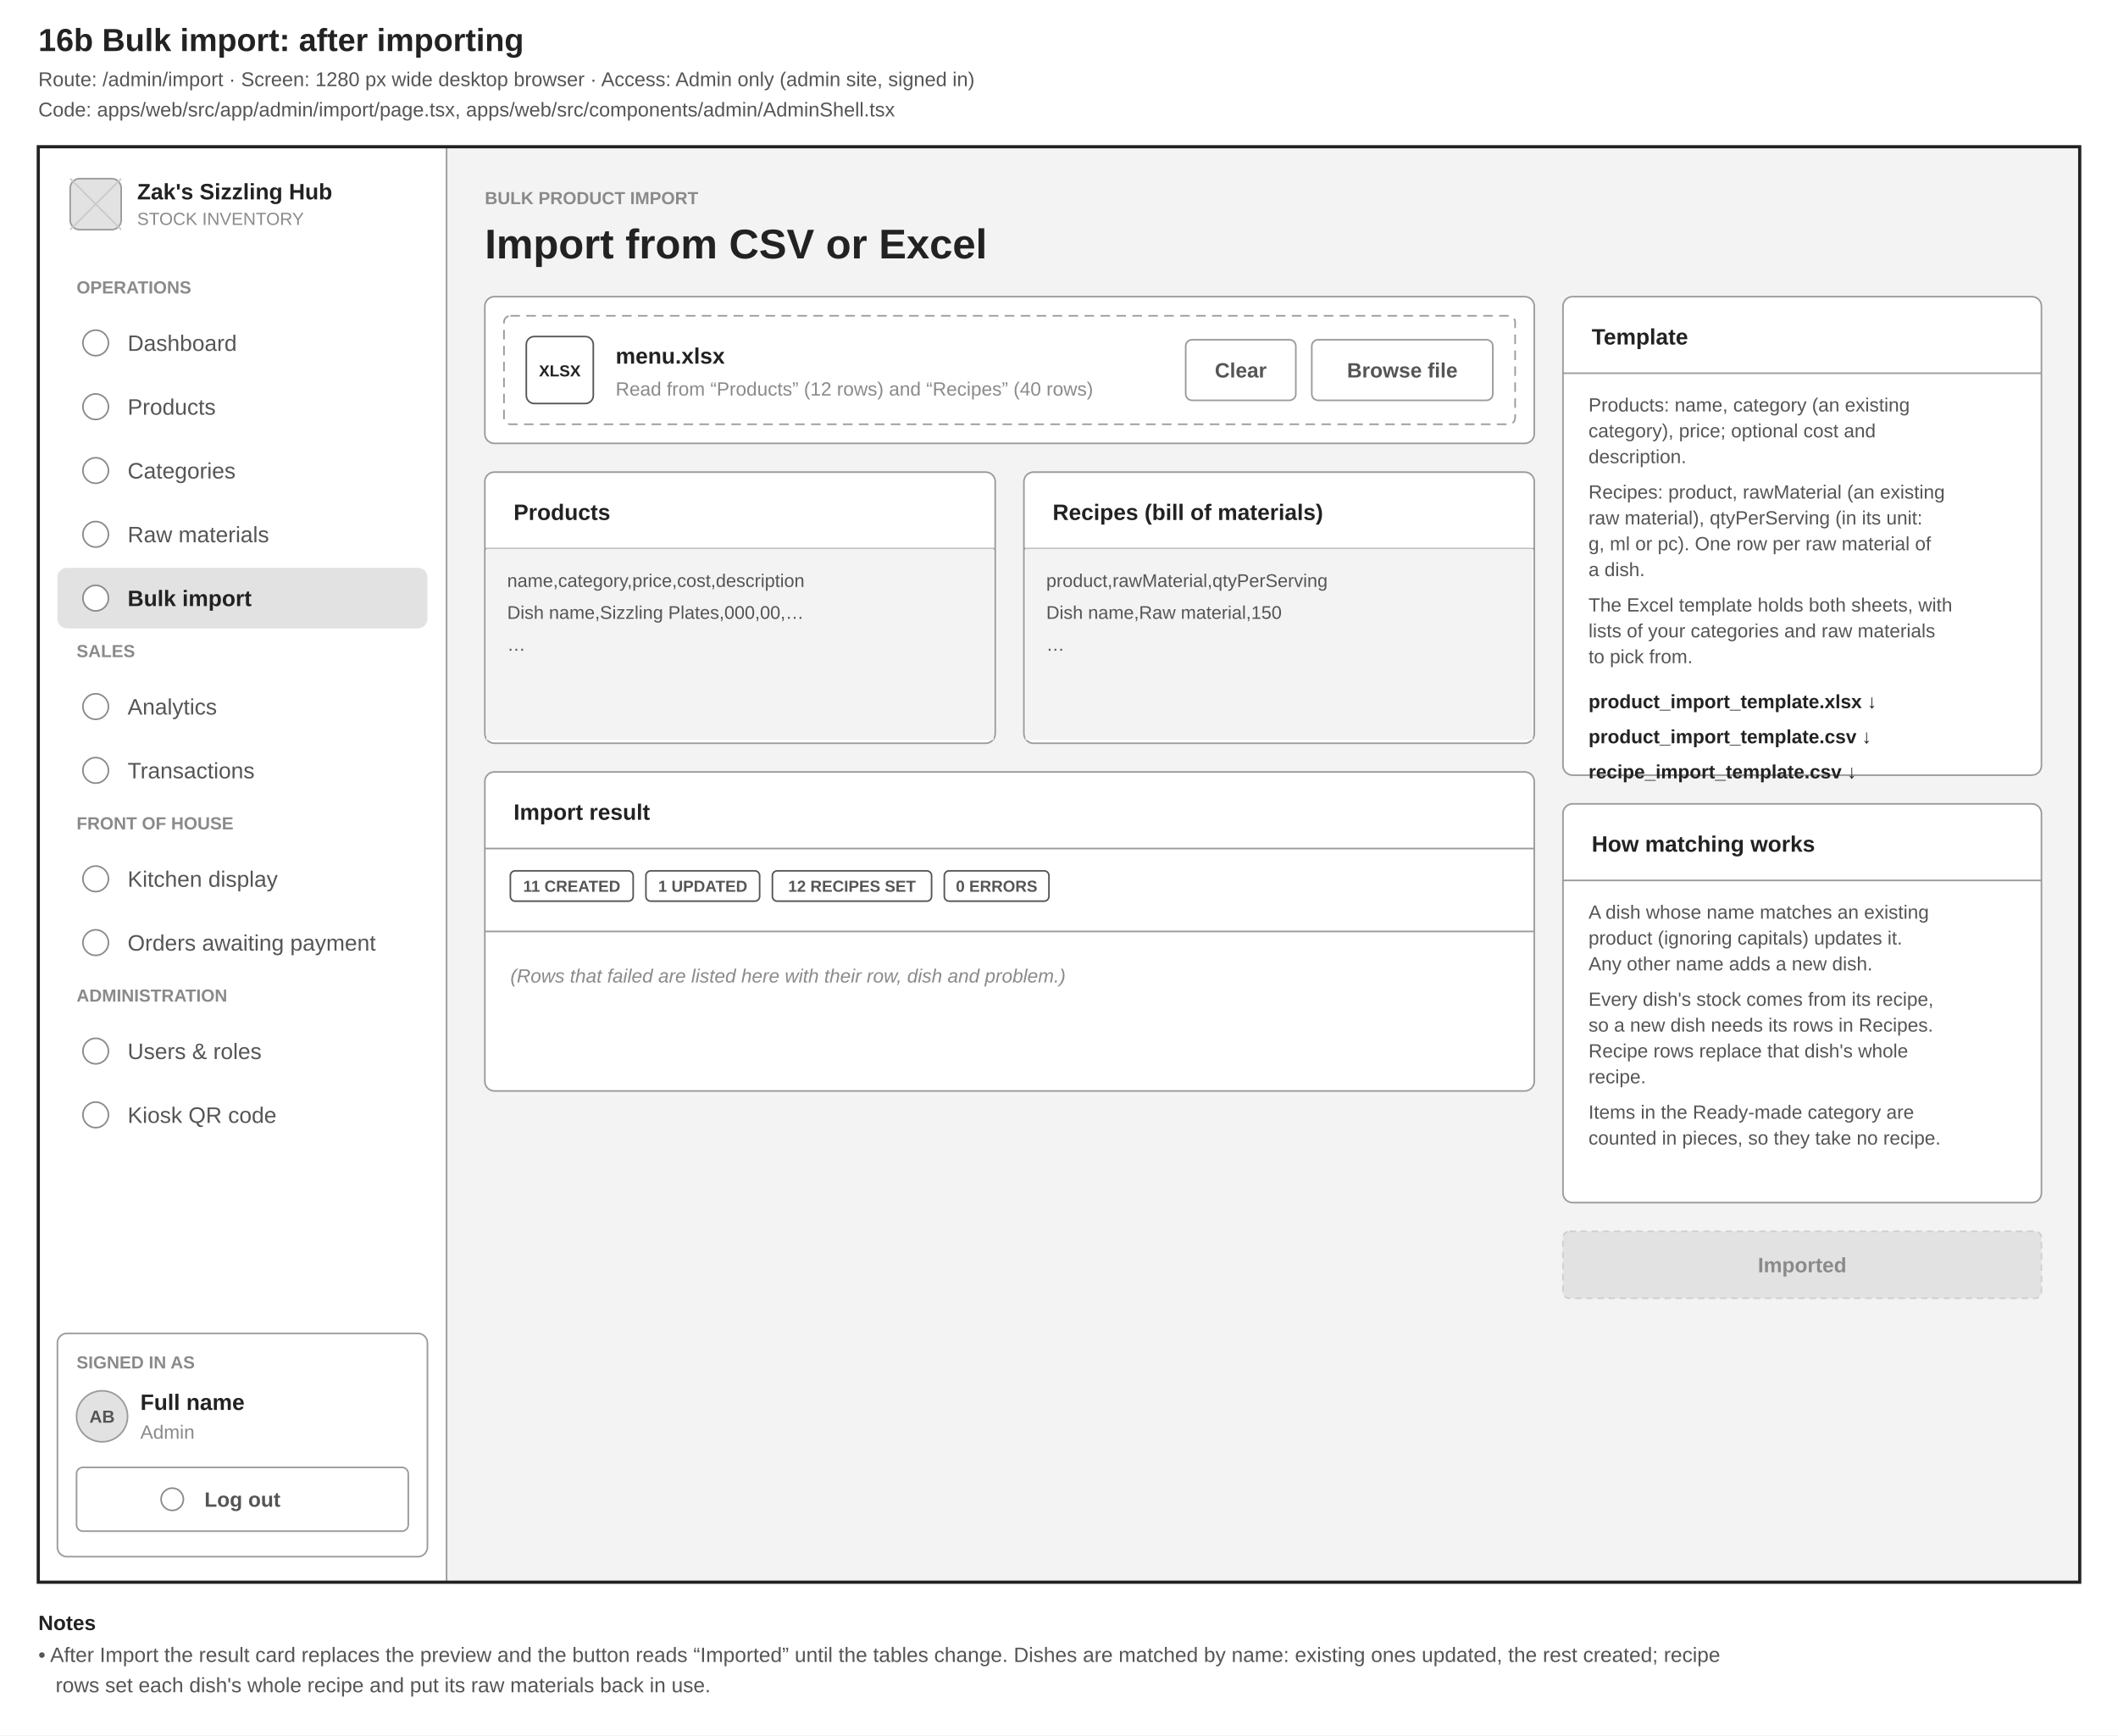
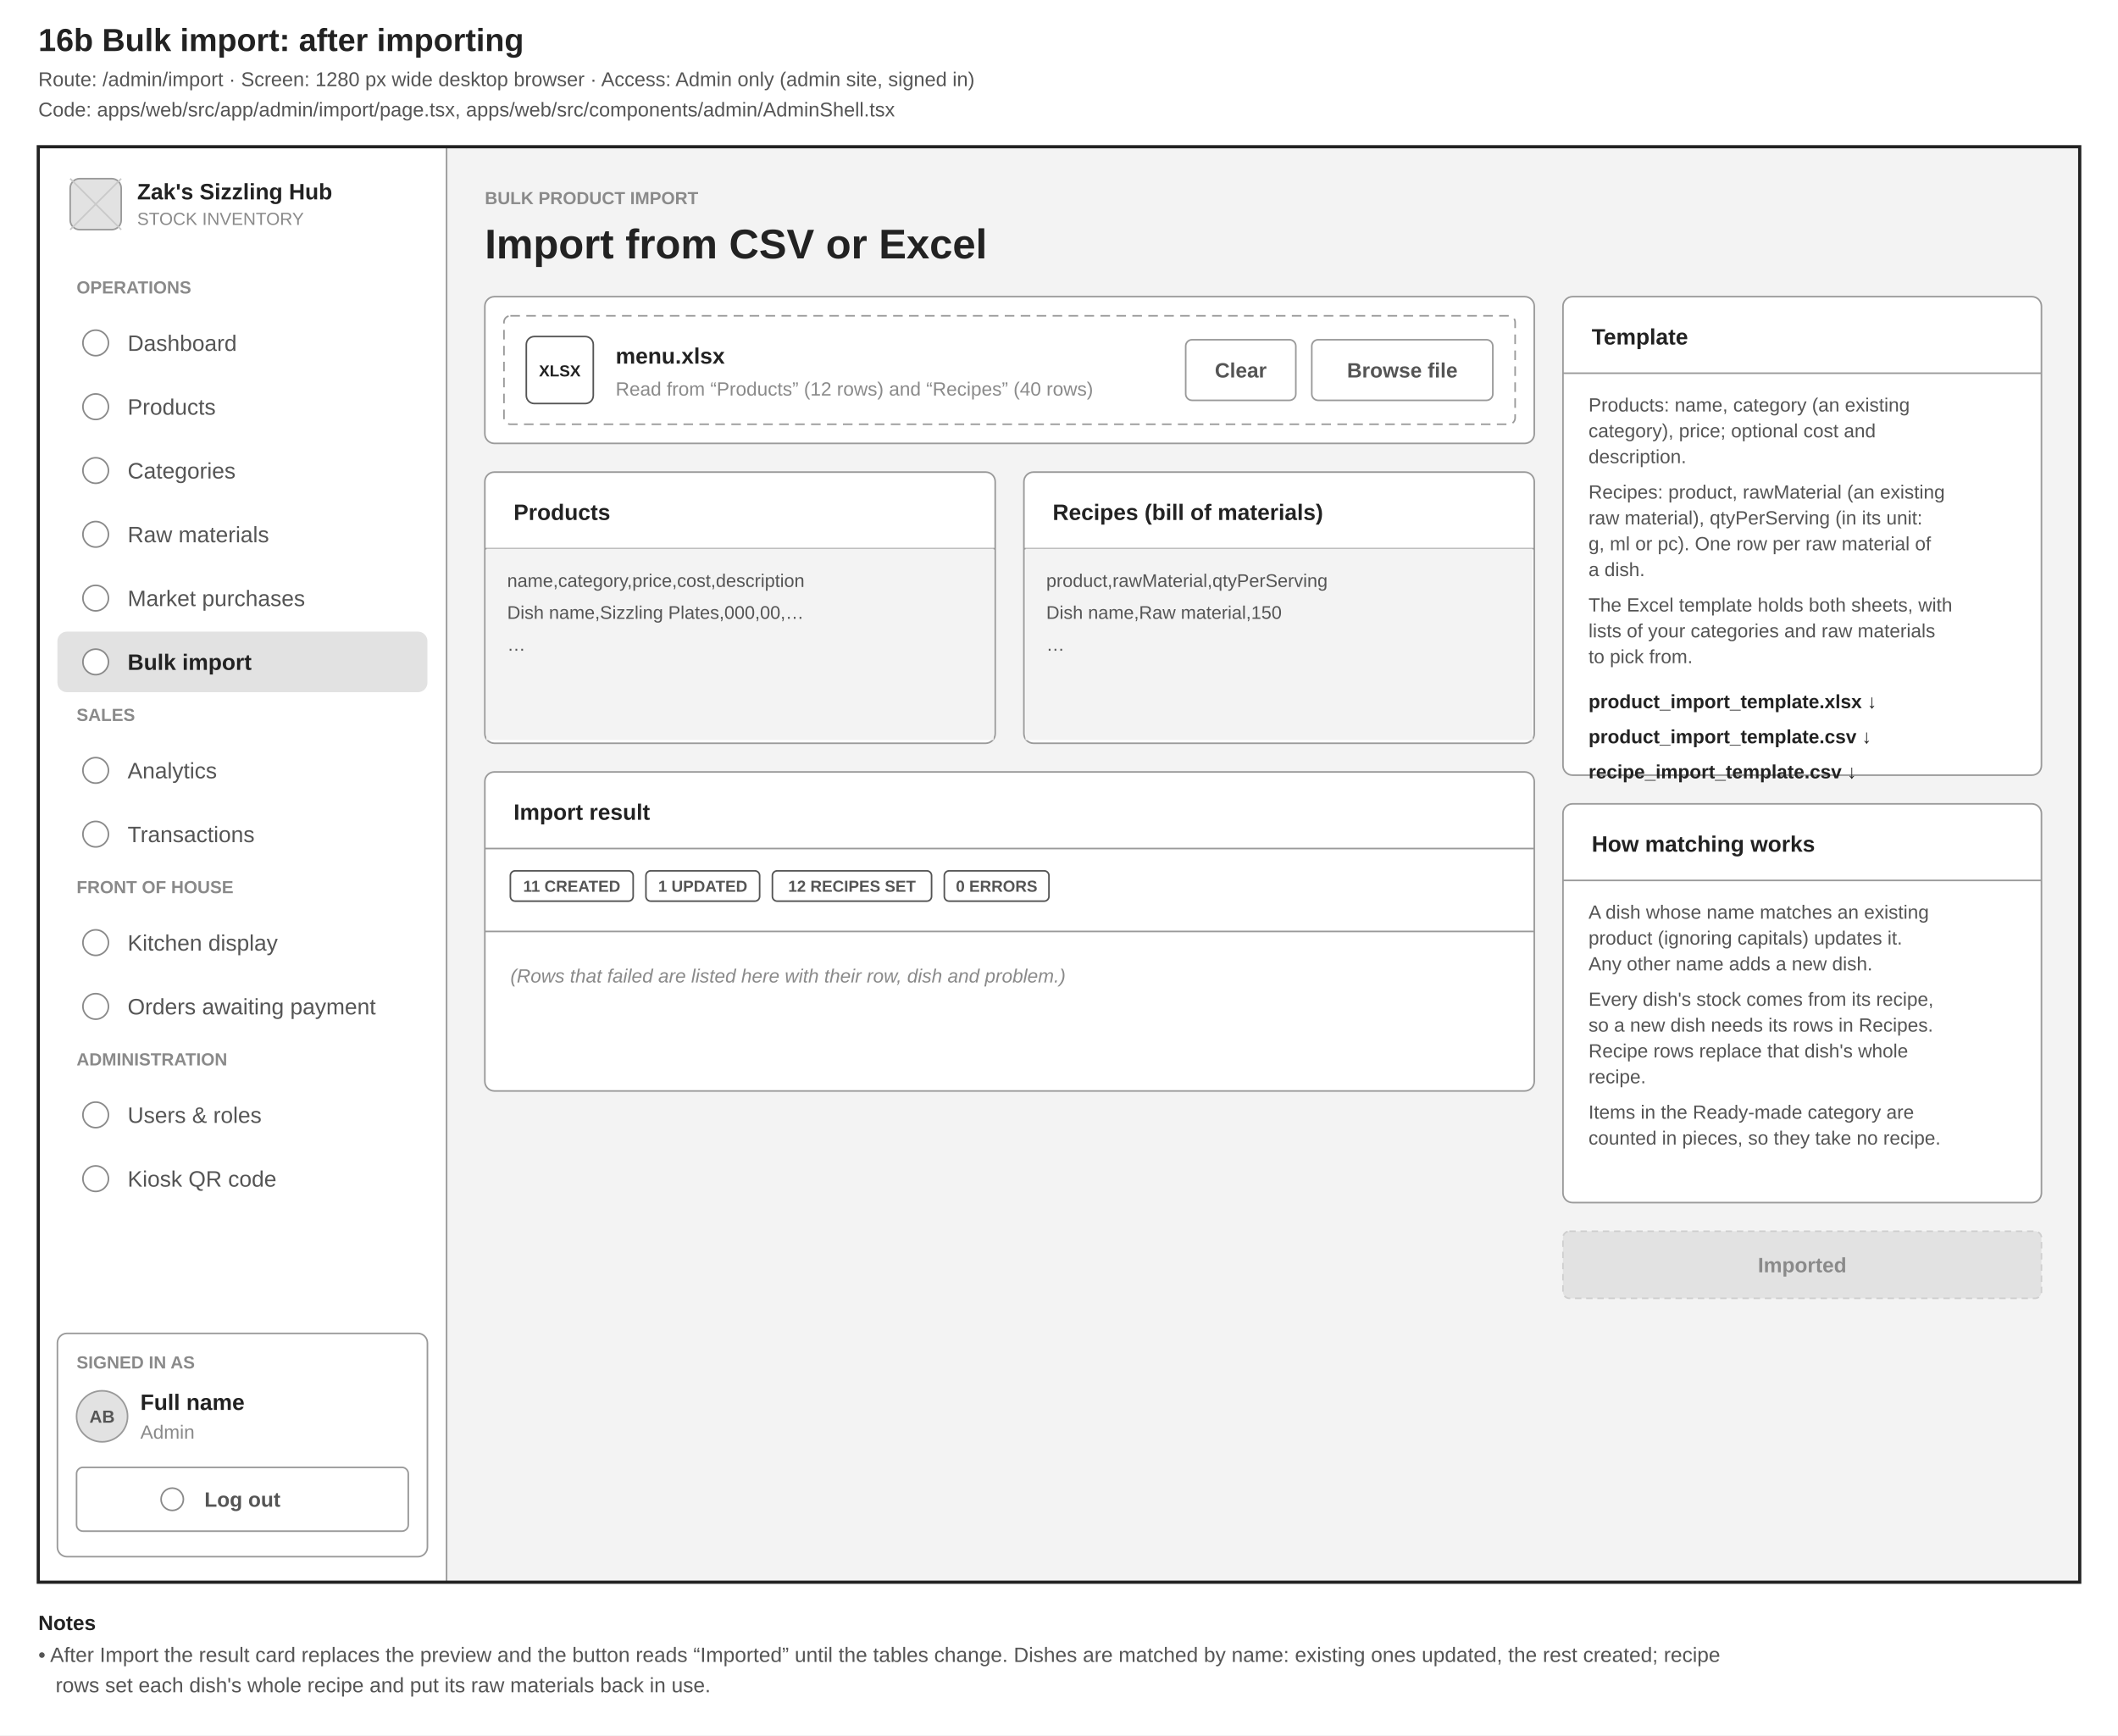
<svg xmlns="http://www.w3.org/2000/svg" width="1328" height="1088" viewBox="0 0 1328 1088">
  <rect x="0" y="0" width="1328" height="1088" fill="#ffffff" />
  <text x="24" y="32" font-family="Arial, Helvetica, sans-serif" font-size="20" font-weight="700" fill="#222222">16b  Bulk import: after importing</text>
  <text x="24" y="54" font-family="Arial, Helvetica, sans-serif" font-size="12.5" fill="#555555">Route: /admin/import   ·   Screen: 1280 px wide desktop browser   ·   Access: Admin only (admin site, signed in)</text>
  <text x="24" y="73" font-family="Arial, Helvetica, sans-serif" font-size="12.5" fill="#555555">Code: apps/web/src/app/admin/import/page.tsx, apps/web/src/components/admin/AdminShell.tsx</text>
  <text x="24" y="1022" font-family="Arial, Helvetica, sans-serif" font-size="13" font-weight="700" fill="#222222">Notes</text>
  <text x="24" y="1042" font-family="Arial, Helvetica, sans-serif" font-size="13" fill="#555555" xml:space="preserve">• After Import the result card replaces the preview and the button reads “Imported” until the tables change. Dishes are matched by name: existing ones updated, the rest created; recipe</text>
  <text x="24" y="1061" font-family="Arial, Helvetica, sans-serif" font-size="13" fill="#555555" xml:space="preserve">   rows set each dish's whole recipe and put its raw materials back in use.</text>
  <g transform="translate(24,92)">
    <clipPath id="frame">
      <rect x="0" y="0" width="1280" height="900" />
    </clipPath>
    <g clip-path="url(#frame)">
      <rect x="0" y="0" width="1280" height="900" fill="#ffffff" />
      <rect x="0" y="0" width="1280" height="900" rx="0" fill="#f3f3f3" stroke="none" />
      <rect x="0" y="0" width="256" height="900" rx="0" fill="#ffffff" stroke="none" />
      <line x1="256" y1="0" x2="256" y2="900" stroke="#9a9a9a" stroke-width="1" />
      <rect x="20" y="20" width="32" height="32" rx="6" fill="#e2e2e2" stroke="#9a9a9a" stroke-width="1" />
      <line x1="20" y1="20" x2="52" y2="52" stroke="#c9c9c9" stroke-width="1" />
      <line x1="52" y1="20" x2="20" y2="52" stroke="#c9c9c9" stroke-width="1" />
      <text x="62" y="33" font-family="Arial, Helvetica, sans-serif" font-size="14" font-weight="700" text-anchor="start" fill="#222222">Zak's Sizzling Hub</text>
      <text x="62" y="49" font-family="Arial, Helvetica, sans-serif" font-size="11" font-weight="400" text-anchor="start" fill="#8a8a8a">STOCK INVENTORY</text>
      <text x="24" y="92" font-family="Arial, Helvetica, sans-serif" font-size="11" font-weight="700" text-anchor="start" fill="#8a8a8a">OPERATIONS</text>
      <circle cx="36" cy="123" r="8" fill="#ffffff" stroke="#8a8a8a" stroke-width="1" />
      <text x="56" y="128" font-family="Arial, Helvetica, sans-serif" font-size="14" font-weight="400" text-anchor="start" fill="#555555">Dashboard</text>
      <circle cx="36" cy="163" r="8" fill="#ffffff" stroke="#8a8a8a" stroke-width="1" />
      <text x="56" y="168" font-family="Arial, Helvetica, sans-serif" font-size="14" font-weight="400" text-anchor="start" fill="#555555">Products</text>
      <circle cx="36" cy="203" r="8" fill="#ffffff" stroke="#8a8a8a" stroke-width="1" />
      <text x="56" y="208" font-family="Arial, Helvetica, sans-serif" font-size="14" font-weight="400" text-anchor="start" fill="#555555">Categories</text>
      <circle cx="36" cy="243" r="8" fill="#ffffff" stroke="#8a8a8a" stroke-width="1" />
      <text x="56" y="248" font-family="Arial, Helvetica, sans-serif" font-size="14" font-weight="400" text-anchor="start" fill="#555555">Raw materials</text>
-       <rect x="12" y="264" width="232" height="38" rx="6" fill="#e2e2e2" stroke="none" />
      <circle cx="36" cy="283" r="8" fill="#ffffff" stroke="#8a8a8a" stroke-width="1" />
-       <text x="56" y="288" font-family="Arial, Helvetica, sans-serif" font-size="14" font-weight="700" text-anchor="start" fill="#222222">Bulk import</text>
-       <text x="24" y="320" font-family="Arial, Helvetica, sans-serif" font-size="11" font-weight="700" text-anchor="start" fill="#8a8a8a">SALES</text>
-       <circle cx="36" cy="351" r="8" fill="#ffffff" stroke="#8a8a8a" stroke-width="1" />
-       <text x="56" y="356" font-family="Arial, Helvetica, sans-serif" font-size="14" font-weight="400" text-anchor="start" fill="#555555">Analytics</text>
+       <text x="56" y="288" font-family="Arial, Helvetica, sans-serif" font-size="14" font-weight="400" text-anchor="start" fill="#555555">Market purchases</text>
+       <rect x="12" y="304" width="232" height="38" rx="6" fill="#e2e2e2" stroke="none" />
+       <circle cx="36" cy="323" r="8" fill="#ffffff" stroke="#8a8a8a" stroke-width="1" />
+       <text x="56" y="328" font-family="Arial, Helvetica, sans-serif" font-size="14" font-weight="700" text-anchor="start" fill="#222222">Bulk import</text>
+       <text x="24" y="360" font-family="Arial, Helvetica, sans-serif" font-size="11" font-weight="700" text-anchor="start" fill="#8a8a8a">SALES</text>
      <circle cx="36" cy="391" r="8" fill="#ffffff" stroke="#8a8a8a" stroke-width="1" />
-       <text x="56" y="396" font-family="Arial, Helvetica, sans-serif" font-size="14" font-weight="400" text-anchor="start" fill="#555555">Transactions</text>
-       <text x="24" y="428" font-family="Arial, Helvetica, sans-serif" font-size="11" font-weight="700" text-anchor="start" fill="#8a8a8a">FRONT OF HOUSE</text>
-       <circle cx="36" cy="459" r="8" fill="#ffffff" stroke="#8a8a8a" stroke-width="1" />
-       <text x="56" y="464" font-family="Arial, Helvetica, sans-serif" font-size="14" font-weight="400" text-anchor="start" fill="#555555">Kitchen display</text>
+       <text x="56" y="396" font-family="Arial, Helvetica, sans-serif" font-size="14" font-weight="400" text-anchor="start" fill="#555555">Analytics</text>
+       <circle cx="36" cy="431" r="8" fill="#ffffff" stroke="#8a8a8a" stroke-width="1" />
+       <text x="56" y="436" font-family="Arial, Helvetica, sans-serif" font-size="14" font-weight="400" text-anchor="start" fill="#555555">Transactions</text>
+       <text x="24" y="468" font-family="Arial, Helvetica, sans-serif" font-size="11" font-weight="700" text-anchor="start" fill="#8a8a8a">FRONT OF HOUSE</text>
      <circle cx="36" cy="499" r="8" fill="#ffffff" stroke="#8a8a8a" stroke-width="1" />
-       <text x="56" y="504" font-family="Arial, Helvetica, sans-serif" font-size="14" font-weight="400" text-anchor="start" fill="#555555">Orders awaiting payment</text>
-       <text x="24" y="536" font-family="Arial, Helvetica, sans-serif" font-size="11" font-weight="700" text-anchor="start" fill="#8a8a8a">ADMINISTRATION</text>
-       <circle cx="36" cy="567" r="8" fill="#ffffff" stroke="#8a8a8a" stroke-width="1" />
-       <text x="56" y="572" font-family="Arial, Helvetica, sans-serif" font-size="14" font-weight="400" text-anchor="start" fill="#555555">Users &amp; roles</text>
+       <text x="56" y="504" font-family="Arial, Helvetica, sans-serif" font-size="14" font-weight="400" text-anchor="start" fill="#555555">Kitchen display</text>
+       <circle cx="36" cy="539" r="8" fill="#ffffff" stroke="#8a8a8a" stroke-width="1" />
+       <text x="56" y="544" font-family="Arial, Helvetica, sans-serif" font-size="14" font-weight="400" text-anchor="start" fill="#555555">Orders awaiting payment</text>
+       <text x="24" y="576" font-family="Arial, Helvetica, sans-serif" font-size="11" font-weight="700" text-anchor="start" fill="#8a8a8a">ADMINISTRATION</text>
      <circle cx="36" cy="607" r="8" fill="#ffffff" stroke="#8a8a8a" stroke-width="1" />
-       <text x="56" y="612" font-family="Arial, Helvetica, sans-serif" font-size="14" font-weight="400" text-anchor="start" fill="#555555">Kiosk QR code</text>
+       <text x="56" y="612" font-family="Arial, Helvetica, sans-serif" font-size="14" font-weight="400" text-anchor="start" fill="#555555">Users &amp; roles</text>
+       <circle cx="36" cy="647" r="8" fill="#ffffff" stroke="#8a8a8a" stroke-width="1" />
+       <text x="56" y="652" font-family="Arial, Helvetica, sans-serif" font-size="14" font-weight="400" text-anchor="start" fill="#555555">Kiosk QR code</text>
      <rect x="12" y="744" width="232" height="140" rx="6" fill="#ffffff" stroke="#9a9a9a" stroke-width="1" />
      <text x="24" y="766" font-family="Arial, Helvetica, sans-serif" font-size="11" font-weight="700" text-anchor="start" fill="#8a8a8a">SIGNED IN AS</text>
      <circle cx="40" cy="796" r="16" fill="#e2e2e2" stroke="#9a9a9a" stroke-width="1" />
      <text x="40" y="800" font-family="Arial, Helvetica, sans-serif" font-size="11" font-weight="700" text-anchor="middle" fill="#555555">AB</text>
      <text x="64" y="792" font-family="Arial, Helvetica, sans-serif" font-size="14" font-weight="700" text-anchor="start" fill="#222222">Full name</text>
      <text x="64" y="810" font-family="Arial, Helvetica, sans-serif" font-size="12" font-weight="400" text-anchor="start" fill="#8a8a8a">Admin</text>
      <rect x="24" y="828" width="208" height="40" rx="4" fill="#ffffff" stroke="#9a9a9a" stroke-width="1" />
      <text x="128.0" y="852.68" font-family="Arial, Helvetica, sans-serif" font-size="13" font-weight="700" text-anchor="middle" fill="#555555">Log out</text>
      <circle cx="84" cy="848" r="7" fill="#ffffff" stroke="#8a8a8a" stroke-width="1" />
      <text x="280" y="36" font-family="Arial, Helvetica, sans-serif" font-size="11" font-weight="700" text-anchor="start" fill="#8a8a8a">BULK PRODUCT IMPORT</text>
      <text x="280" y="70" font-family="Arial, Helvetica, sans-serif" font-size="26" font-weight="700" text-anchor="start" fill="#222222">Import from CSV or Excel</text>
      <rect x="280" y="94" width="658" height="92" rx="6" fill="#ffffff" stroke="#9a9a9a" stroke-width="1" />
      <rect x="292" y="106" width="634" height="68" rx="4" fill="#ffffff" stroke="#9a9a9a" stroke-width="1" stroke-dasharray="6 4" />
      <rect x="306" y="119" width="42" height="42" rx="5" fill="#ffffff" stroke="#555555" stroke-width="1" />
      <text x="327" y="144" font-family="Arial, Helvetica, sans-serif" font-size="10" font-weight="700" text-anchor="middle" fill="#222222">XLSX</text>
      <text x="362" y="136" font-family="Arial, Helvetica, sans-serif" font-size="14" font-weight="700" text-anchor="start" fill="#222222">menu.xlsx</text>
      <text x="362" y="156" font-family="Arial, Helvetica, sans-serif" font-size="12" font-weight="400" text-anchor="start" fill="#8a8a8a">Read from “Products” (12 rows) and “Recipes” (40 rows)</text>
      <rect x="798.49" y="121" width="113.51" height="38" rx="4" fill="#ffffff" stroke="#9a9a9a" stroke-width="1" />
      <text x="855.245" y="144.68" font-family="Arial, Helvetica, sans-serif" font-size="13" font-weight="700" text-anchor="middle" fill="#555555">Browse file</text>
      <rect x="719.44" y="121" width="69.05" height="38" rx="4" fill="#ffffff" stroke="#9a9a9a" stroke-width="1" />
      <text x="753.965" y="144.68" font-family="Arial, Helvetica, sans-serif" font-size="13" font-weight="700" text-anchor="middle" fill="#555555">Clear</text>
      <rect x="280.0" y="204" width="320.0" height="170" rx="6" fill="#ffffff" stroke="#9a9a9a" stroke-width="1" />
      <text x="298.0" y="234" font-family="Arial, Helvetica, sans-serif" font-size="14" font-weight="700" text-anchor="start" fill="#222222">Products</text>
      <line x1="280.0" y1="252" x2="600.0" y2="252" stroke="#9a9a9a" stroke-width="1" />
      <rect x="281.0" y="252" width="318.0" height="120" rx="0" fill="#f3f3f3" stroke="none" />
      <text x="294.0" y="276" font-family="Arial, Helvetica, sans-serif" font-size="11.5" font-weight="400" text-anchor="start" fill="#555555">name,category,price,cost,description</text>
      <text x="294.0" y="296" font-family="Arial, Helvetica, sans-serif" font-size="11.5" font-weight="400" text-anchor="start" fill="#555555">Dish name,Sizzling Plates,000,00,…</text>
      <text x="294.0" y="316" font-family="Arial, Helvetica, sans-serif" font-size="11.5" font-weight="400" text-anchor="start" fill="#555555">…</text>
      <rect x="618.0" y="204" width="320.0" height="170" rx="6" fill="#ffffff" stroke="#9a9a9a" stroke-width="1" />
      <text x="636.0" y="234" font-family="Arial, Helvetica, sans-serif" font-size="14" font-weight="700" text-anchor="start" fill="#222222">Recipes (bill of materials)</text>
      <line x1="618.0" y1="252" x2="938.0" y2="252" stroke="#9a9a9a" stroke-width="1" />
      <rect x="619.0" y="252" width="318.0" height="120" rx="0" fill="#f3f3f3" stroke="none" />
      <text x="632.0" y="276" font-family="Arial, Helvetica, sans-serif" font-size="11.5" font-weight="400" text-anchor="start" fill="#555555">product,rawMaterial,qtyPerServing</text>
      <text x="632.0" y="296" font-family="Arial, Helvetica, sans-serif" font-size="11.5" font-weight="400" text-anchor="start" fill="#555555">Dish name,Raw material,150</text>
      <text x="632.0" y="316" font-family="Arial, Helvetica, sans-serif" font-size="11.5" font-weight="400" text-anchor="start" fill="#555555">…</text>
      <rect x="280" y="392" width="658" height="200" rx="6" fill="#ffffff" stroke="#9a9a9a" stroke-width="1" />
      <text x="298" y="422" font-family="Arial, Helvetica, sans-serif" font-size="14" font-weight="700" text-anchor="start" fill="#222222">Import result</text>
      <line x1="280" y1="440" x2="938" y2="440" stroke="#9a9a9a" stroke-width="1" />
      <rect x="296" y="454" width="77.0" height="19" rx="3" fill="#ffffff" stroke="#555555" stroke-width="1" />
      <text x="334.5" y="467.1" font-family="Arial, Helvetica, sans-serif" font-size="10" font-weight="700" text-anchor="middle" fill="#555555">11 CREATED</text>
      <rect x="381.0" y="454" width="71.3" height="19" rx="3" fill="#ffffff" stroke="#555555" stroke-width="1" />
      <text x="416.65" y="467.1" font-family="Arial, Helvetica, sans-serif" font-size="10" font-weight="700" text-anchor="middle" fill="#555555">1 UPDATED</text>
      <rect x="460.3" y="454" width="99.8" height="19" rx="3" fill="#ffffff" stroke="#555555" stroke-width="1" />
      <text x="510.2" y="467.1" font-family="Arial, Helvetica, sans-serif" font-size="10" font-weight="700" text-anchor="middle" fill="#555555">12 RECIPES SET</text>
      <rect x="568.1" y="454" width="65.6" height="19" rx="3" fill="#ffffff" stroke="#555555" stroke-width="1" />
      <text x="600.9" y="467.1" font-family="Arial, Helvetica, sans-serif" font-size="10" font-weight="700" text-anchor="middle" fill="#555555">0 ERRORS</text>
      <line x1="280" y1="492" x2="938" y2="492" stroke="#9a9a9a" stroke-width="1" />
      <text x="296" y="524" font-family="Arial, Helvetica, sans-serif" font-size="12" font-weight="400" text-anchor="start" fill="#8a8a8a" font-style="italic">(Rows that failed are listed here with their row, dish and problem.)</text>
      <rect x="956" y="94" width="300" height="300" rx="6" fill="#ffffff" stroke="#9a9a9a" stroke-width="1" />
      <text x="974" y="124" font-family="Arial, Helvetica, sans-serif" font-size="14" font-weight="700" text-anchor="start" fill="#222222">Template</text>
      <line x1="956" y1="142" x2="1256" y2="142" stroke="#9a9a9a" stroke-width="1" />
      <text x="972" y="166" font-family="Arial, Helvetica, sans-serif" font-size="12" font-weight="400" text-anchor="start" fill="#555555">Products: name, category (an existing</text>
      <text x="972" y="182.2" font-family="Arial, Helvetica, sans-serif" font-size="12" font-weight="400" text-anchor="start" fill="#555555">category), price; optional cost and</text>
      <text x="972" y="198.4" font-family="Arial, Helvetica, sans-serif" font-size="12" font-weight="400" text-anchor="start" fill="#555555">description.</text>
      <text x="972" y="220.6" font-family="Arial, Helvetica, sans-serif" font-size="12" font-weight="400" text-anchor="start" fill="#555555">Recipes: product, rawMaterial (an existing</text>
      <text x="972" y="236.8" font-family="Arial, Helvetica, sans-serif" font-size="12" font-weight="400" text-anchor="start" fill="#555555">raw material), qtyPerServing (in its unit:</text>
      <text x="972" y="253" font-family="Arial, Helvetica, sans-serif" font-size="12" font-weight="400" text-anchor="start" fill="#555555">g, ml or pc). One row per raw material of</text>
      <text x="972" y="269.2" font-family="Arial, Helvetica, sans-serif" font-size="12" font-weight="400" text-anchor="start" fill="#555555">a dish.</text>
      <text x="972" y="291.4" font-family="Arial, Helvetica, sans-serif" font-size="12" font-weight="400" text-anchor="start" fill="#555555">The Excel template holds both sheets, with</text>
      <text x="972" y="307.6" font-family="Arial, Helvetica, sans-serif" font-size="12" font-weight="400" text-anchor="start" fill="#555555">lists of your categories and raw materials</text>
      <text x="972" y="323.8" font-family="Arial, Helvetica, sans-serif" font-size="12" font-weight="400" text-anchor="start" fill="#555555">to pick from.</text>
      <text x="972" y="352" font-family="Arial, Helvetica, sans-serif" font-size="12" font-weight="700" text-anchor="start" fill="#222222">product_import_template.xlsx ↓</text>
      <text x="972" y="374" font-family="Arial, Helvetica, sans-serif" font-size="12" font-weight="700" text-anchor="start" fill="#222222">product_import_template.csv ↓</text>
      <text x="972" y="396" font-family="Arial, Helvetica, sans-serif" font-size="12" font-weight="700" text-anchor="start" fill="#222222">recipe_import_template.csv ↓</text>
      <rect x="956" y="412" width="300" height="250" rx="6" fill="#ffffff" stroke="#9a9a9a" stroke-width="1" />
      <text x="974" y="442" font-family="Arial, Helvetica, sans-serif" font-size="14" font-weight="700" text-anchor="start" fill="#222222">How matching works</text>
      <line x1="956" y1="460" x2="1256" y2="460" stroke="#9a9a9a" stroke-width="1" />
      <text x="972" y="484" font-family="Arial, Helvetica, sans-serif" font-size="12" font-weight="400" text-anchor="start" fill="#555555">A dish whose name matches an existing</text>
      <text x="972" y="500.2" font-family="Arial, Helvetica, sans-serif" font-size="12" font-weight="400" text-anchor="start" fill="#555555">product (ignoring capitals) updates it.</text>
      <text x="972" y="516.4" font-family="Arial, Helvetica, sans-serif" font-size="12" font-weight="400" text-anchor="start" fill="#555555">Any other name adds a new dish.</text>
      <text x="972" y="538.6" font-family="Arial, Helvetica, sans-serif" font-size="12" font-weight="400" text-anchor="start" fill="#555555">Every dish's stock comes from its recipe,</text>
      <text x="972" y="554.8" font-family="Arial, Helvetica, sans-serif" font-size="12" font-weight="400" text-anchor="start" fill="#555555">so a new dish needs its rows in Recipes.</text>
      <text x="972" y="571" font-family="Arial, Helvetica, sans-serif" font-size="12" font-weight="400" text-anchor="start" fill="#555555">Recipe rows replace that dish's whole</text>
      <text x="972" y="587.2" font-family="Arial, Helvetica, sans-serif" font-size="12" font-weight="400" text-anchor="start" fill="#555555">recipe.</text>
      <text x="972" y="609.4" font-family="Arial, Helvetica, sans-serif" font-size="12" font-weight="400" text-anchor="start" fill="#555555">Items in the Ready-made category are</text>
      <text x="972" y="625.6" font-family="Arial, Helvetica, sans-serif" font-size="12" font-weight="400" text-anchor="start" fill="#555555">counted in pieces, so they take no recipe.</text>
      <rect x="956" y="680" width="300" height="42" rx="4" fill="#e2e2e2" stroke="#cfcfcf" stroke-width="1" stroke-dasharray="4 3" />
      <text x="1106.0" y="705.68" font-family="Arial, Helvetica, sans-serif" font-size="13" font-weight="700" text-anchor="middle" fill="#8a8a8a">Imported</text>
    </g>
    <rect x="0" y="0" width="1280" height="900" fill="none" stroke="#222222" stroke-width="2" />
  </g>
</svg>
